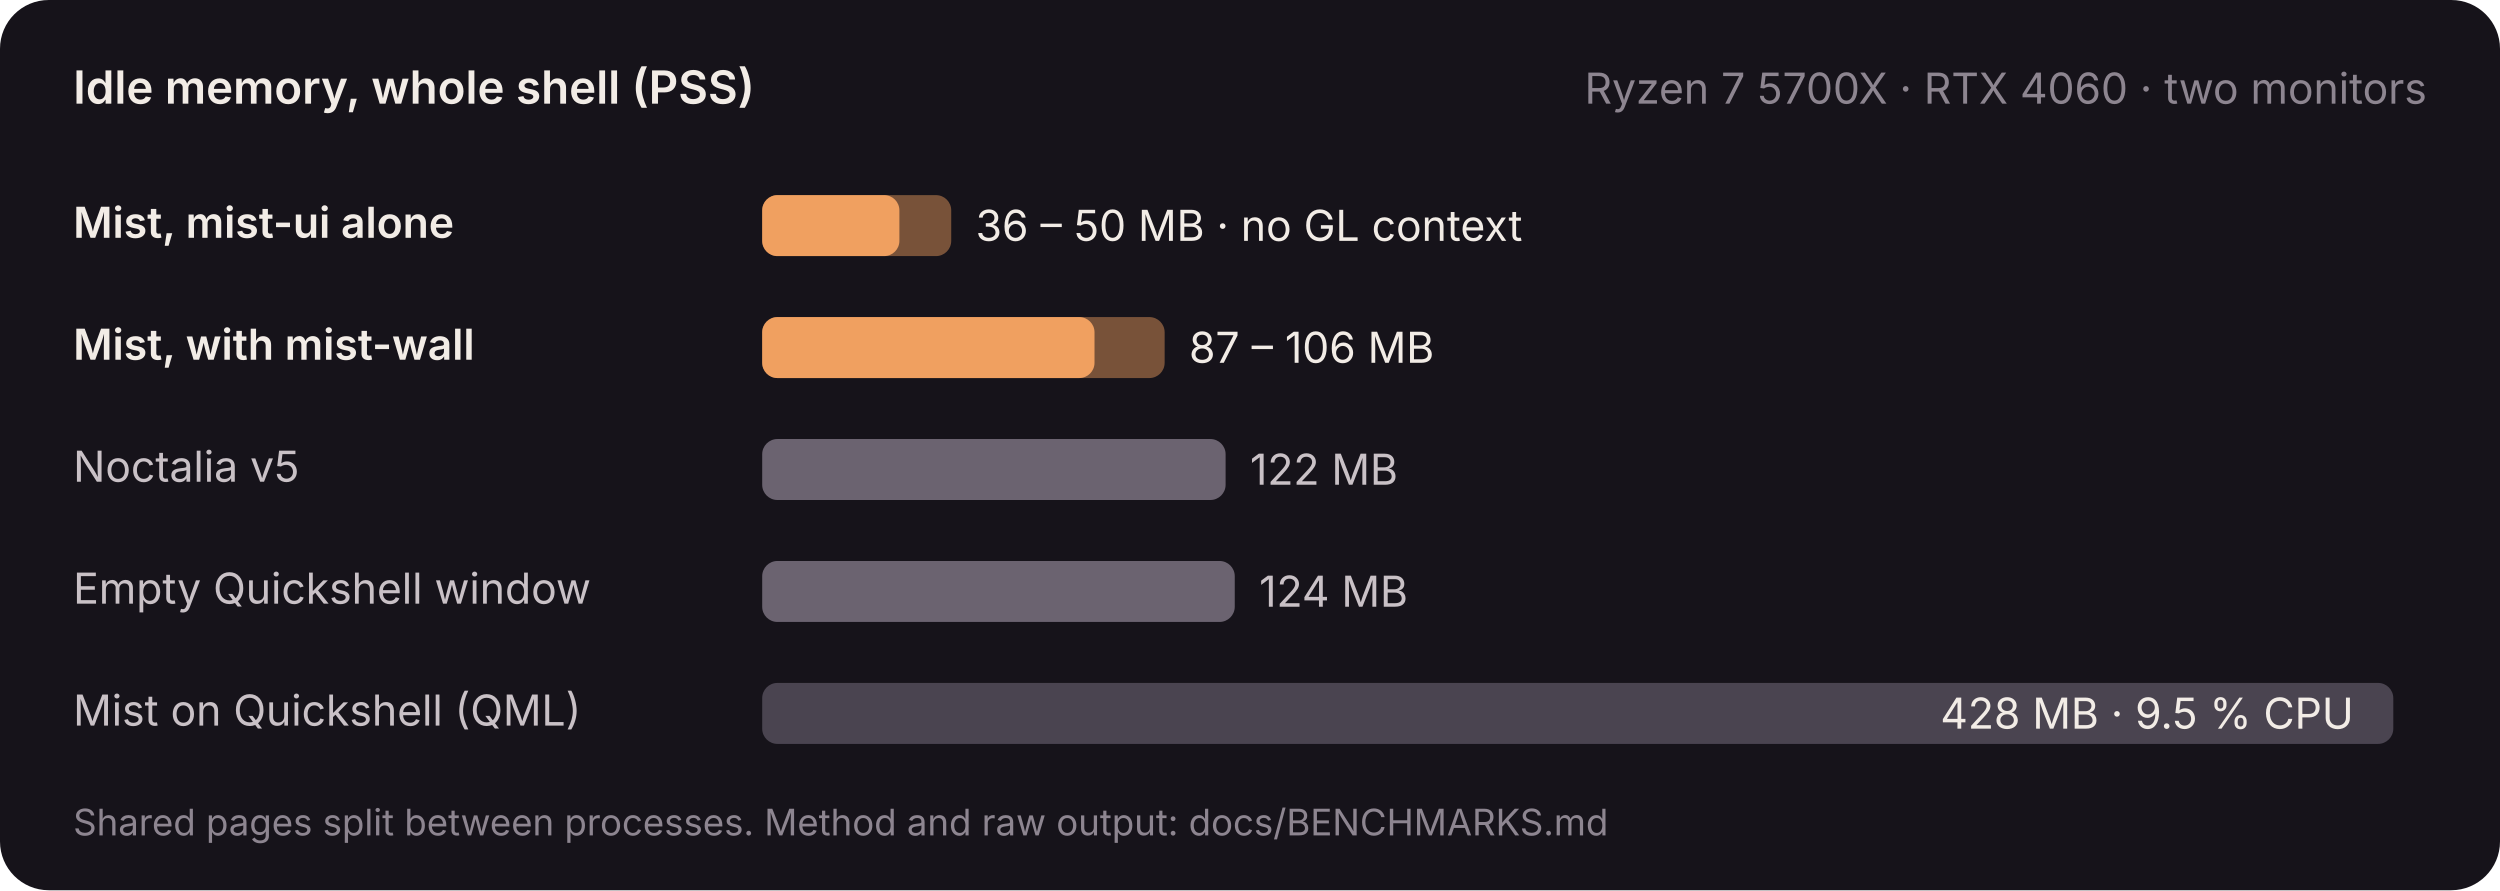
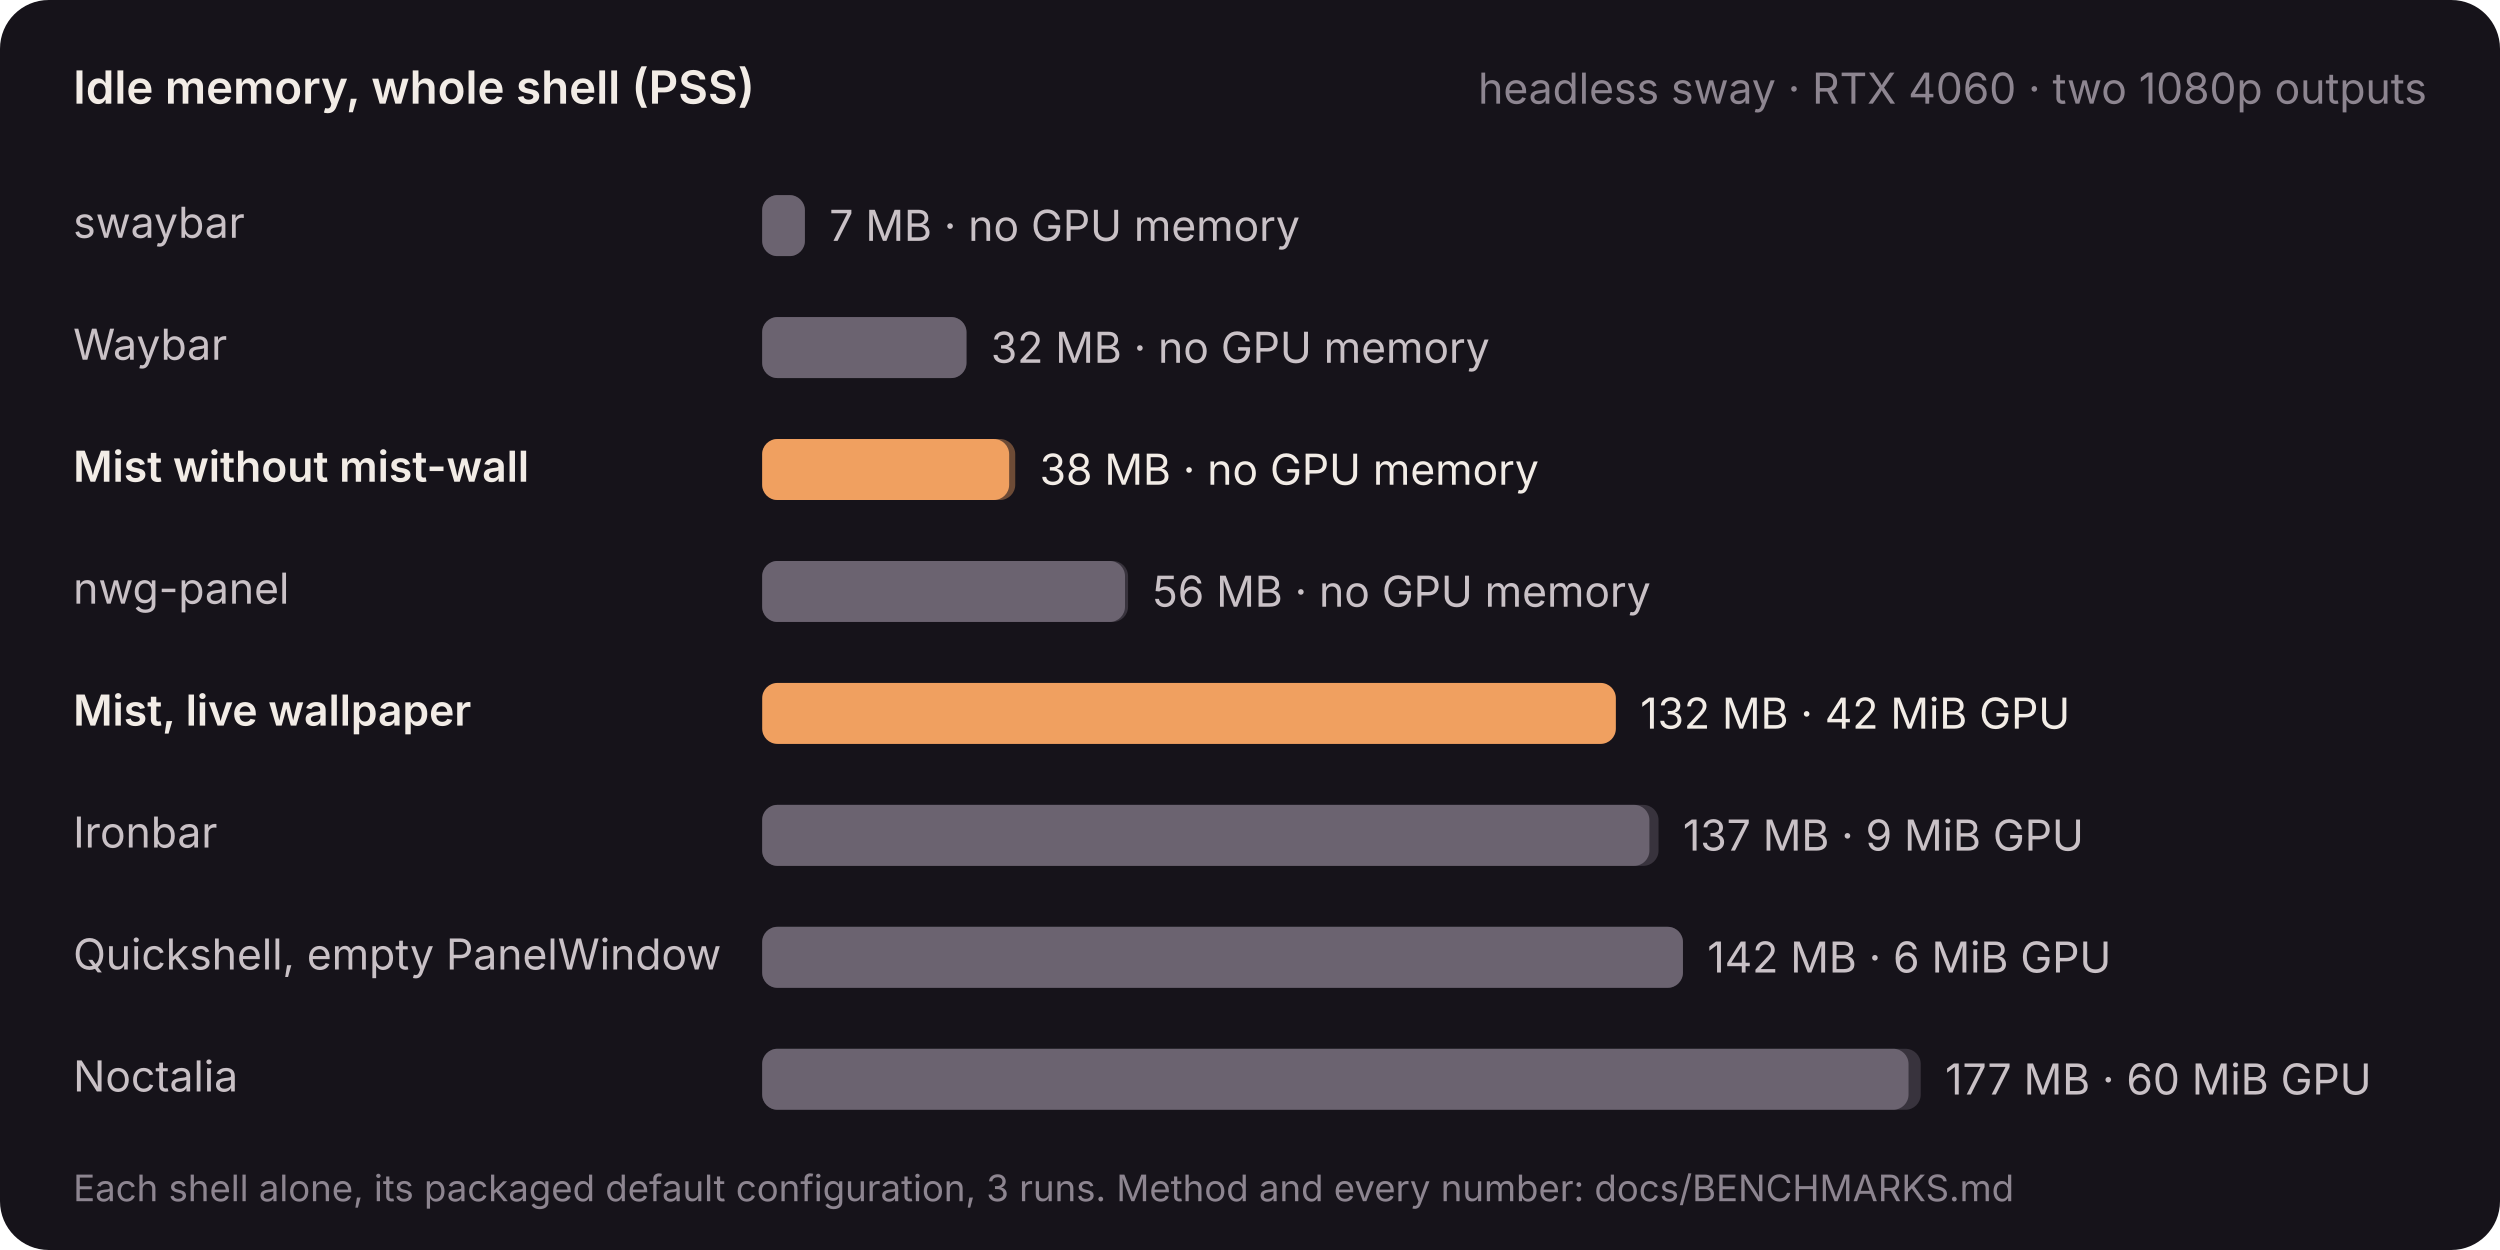
- <svg xmlns="http://www.w3.org/2000/svg" width="820" height="292" viewBox="0 0 820 292">
-   <rect width="820" height="292" rx="16" fill="#16131a" />
+ <svg xmlns="http://www.w3.org/2000/svg" width="820" height="410" viewBox="0 0 820 410">
+   <rect width="820" height="410" rx="16" fill="#16131a" />
  <g font-family="-apple-system, Segoe UI, Inter, Helvetica, Arial, sans-serif" font-size="14">
    <text x="24" y="34" font-size="15" font-weight="600" fill="#f2ece6">Idle memory, whole shell (PSS)</text>
-     <text x="796" y="34" text-anchor="end" fill="#8d8590">Ryzen 7 5700X · RTX 4060 · two monitors</text>
-     <text x="24" y="78" fill="#f2ece6" font-weight="600">Mist, mist-ui alone</text>
-     <rect x="250" y="64" width="62" height="20" rx="5" fill="#f0a060" opacity="0.45" />
-     <rect x="250" y="64" width="45" height="20" rx="5" fill="#f0a060" />
-     <text x="320" y="79" fill="#f2ece6">36 – 50 MB · no GL context</text>
-     <text x="24" y="118" fill="#f2ece6" font-weight="600">Mist, with mist-wall</text>
-     <rect x="250" y="104" width="132" height="20" rx="5" fill="#f0a060" opacity="0.45" />
-     <rect x="250" y="104" width="109" height="20" rx="5" fill="#f0a060" />
-     <text x="390" y="119" fill="#f2ece6">87 – 106 MB</text>
-     <text x="24" y="158" fill="#c9c1c6">Noctalia v5</text>
-     <rect x="250" y="144" width="152" height="20" rx="5" fill="#6b6370" />
-     <text x="410" y="159" fill="#c9c1c6">122 MB</text>
-     <text x="24" y="198" fill="#c9c1c6">Empty Quickshell window</text>
-     <rect x="250" y="184" width="155" height="20" rx="5" fill="#6b6370" />
-     <text x="413" y="199" fill="#c9c1c6">124 MB</text>
-     <text x="24" y="238" fill="#c9c1c6">Mist on Quickshell (QML)</text>
-     <rect x="250" y="224" width="535" height="20" rx="5" fill="#4a4450" />
-     <text x="772" y="239" text-anchor="end" fill="#f2ece6">428 MB · 9.5 % CPU</text>
-     <text x="24" y="274" font-size="12" fill="#8d8590">Shared pages split between processes. Method and raw output: docs/BENCHMARKS.md</text>
+     <text x="796" y="34" text-anchor="end" fill="#8d8590">headless sway · RTX 4060 · two 1080p outputs</text>
+     <text x="24" y="78" fill="#c9c1c6">swaybar</text>
+     <rect x="250" y="64" width="14" height="20" rx="5" fill="#6b6370" opacity="0.4" />
+     <rect x="250" y="64" width="14" height="20" rx="5" fill="#6b6370" />
+     <text x="272" y="79" fill="#c9c1c6">7 MB · no GPU memory</text>
+     <text x="24" y="118" fill="#c9c1c6">Waybar</text>
+     <rect x="250" y="104" width="67" height="20" rx="5" fill="#6b6370" opacity="0.4" />
+     <rect x="250" y="104" width="67" height="20" rx="5" fill="#6b6370" />
+     <text x="325" y="119" fill="#c9c1c6">32 MB · no GPU memory</text>
+     <text x="24" y="158" fill="#f2ece6" font-weight="600">Mist without mist-wall</text>
+     <rect x="250" y="144" width="83" height="20" rx="5" fill="#f0a060" opacity="0.4" />
+     <rect x="250" y="144" width="81" height="20" rx="5" fill="#f0a060" />
+     <text x="341" y="159" fill="#f2ece6">38 MB · no GPU memory</text>
+     <text x="24" y="198" fill="#c9c1c6">nwg-panel</text>
+     <rect x="250" y="184" width="120" height="20" rx="5" fill="#6b6370" opacity="0.4" />
+     <rect x="250" y="184" width="119" height="20" rx="5" fill="#6b6370" />
+     <text x="378" y="199" fill="#c9c1c6">56 MB · no GPU memory</text>
+     <text x="24" y="238" fill="#f2ece6" font-weight="600">Mist, live wallpaper</text>
+     <rect x="250" y="224" width="280" height="20" rx="5" fill="#f0a060" />
+     <text x="538" y="239" fill="#f2ece6">132 MB · 42 MiB GPU</text>
+     <text x="24" y="278" fill="#c9c1c6">Ironbar</text>
+     <rect x="250" y="264" width="294" height="20" rx="5" fill="#6b6370" opacity="0.4" />
+     <rect x="250" y="264" width="291" height="20" rx="5" fill="#6b6370" />
+     <text x="552" y="279" fill="#c9c1c6">137 MB · 9 MiB GPU</text>
+     <text x="24" y="318" fill="#c9c1c6">Quickshell, empty PanelWindow</text>
+     <rect x="250" y="304" width="302" height="20" rx="5" fill="#6b6370" opacity="0.4" />
+     <rect x="250" y="304" width="302" height="20" rx="5" fill="#6b6370" />
+     <text x="560" y="319" fill="#c9c1c6">142 MB · 6 MiB GPU</text>
+     <text x="24" y="358" fill="#c9c1c6">Noctalia</text>
+     <rect x="250" y="344" width="380" height="20" rx="5" fill="#6b6370" opacity="0.4" />
+     <rect x="250" y="344" width="376" height="20" rx="5" fill="#6b6370" />
+     <text x="638" y="359" fill="#c9c1c6">177 MB · 60 MiB GPU</text>
+     <text x="24" y="394" font-size="12" fill="#8d8590">Each shell alone, its packaged default configuration, 3 runs. Method and every number: docs/BENCHMARKS.md</text>
  </g>
</svg>
